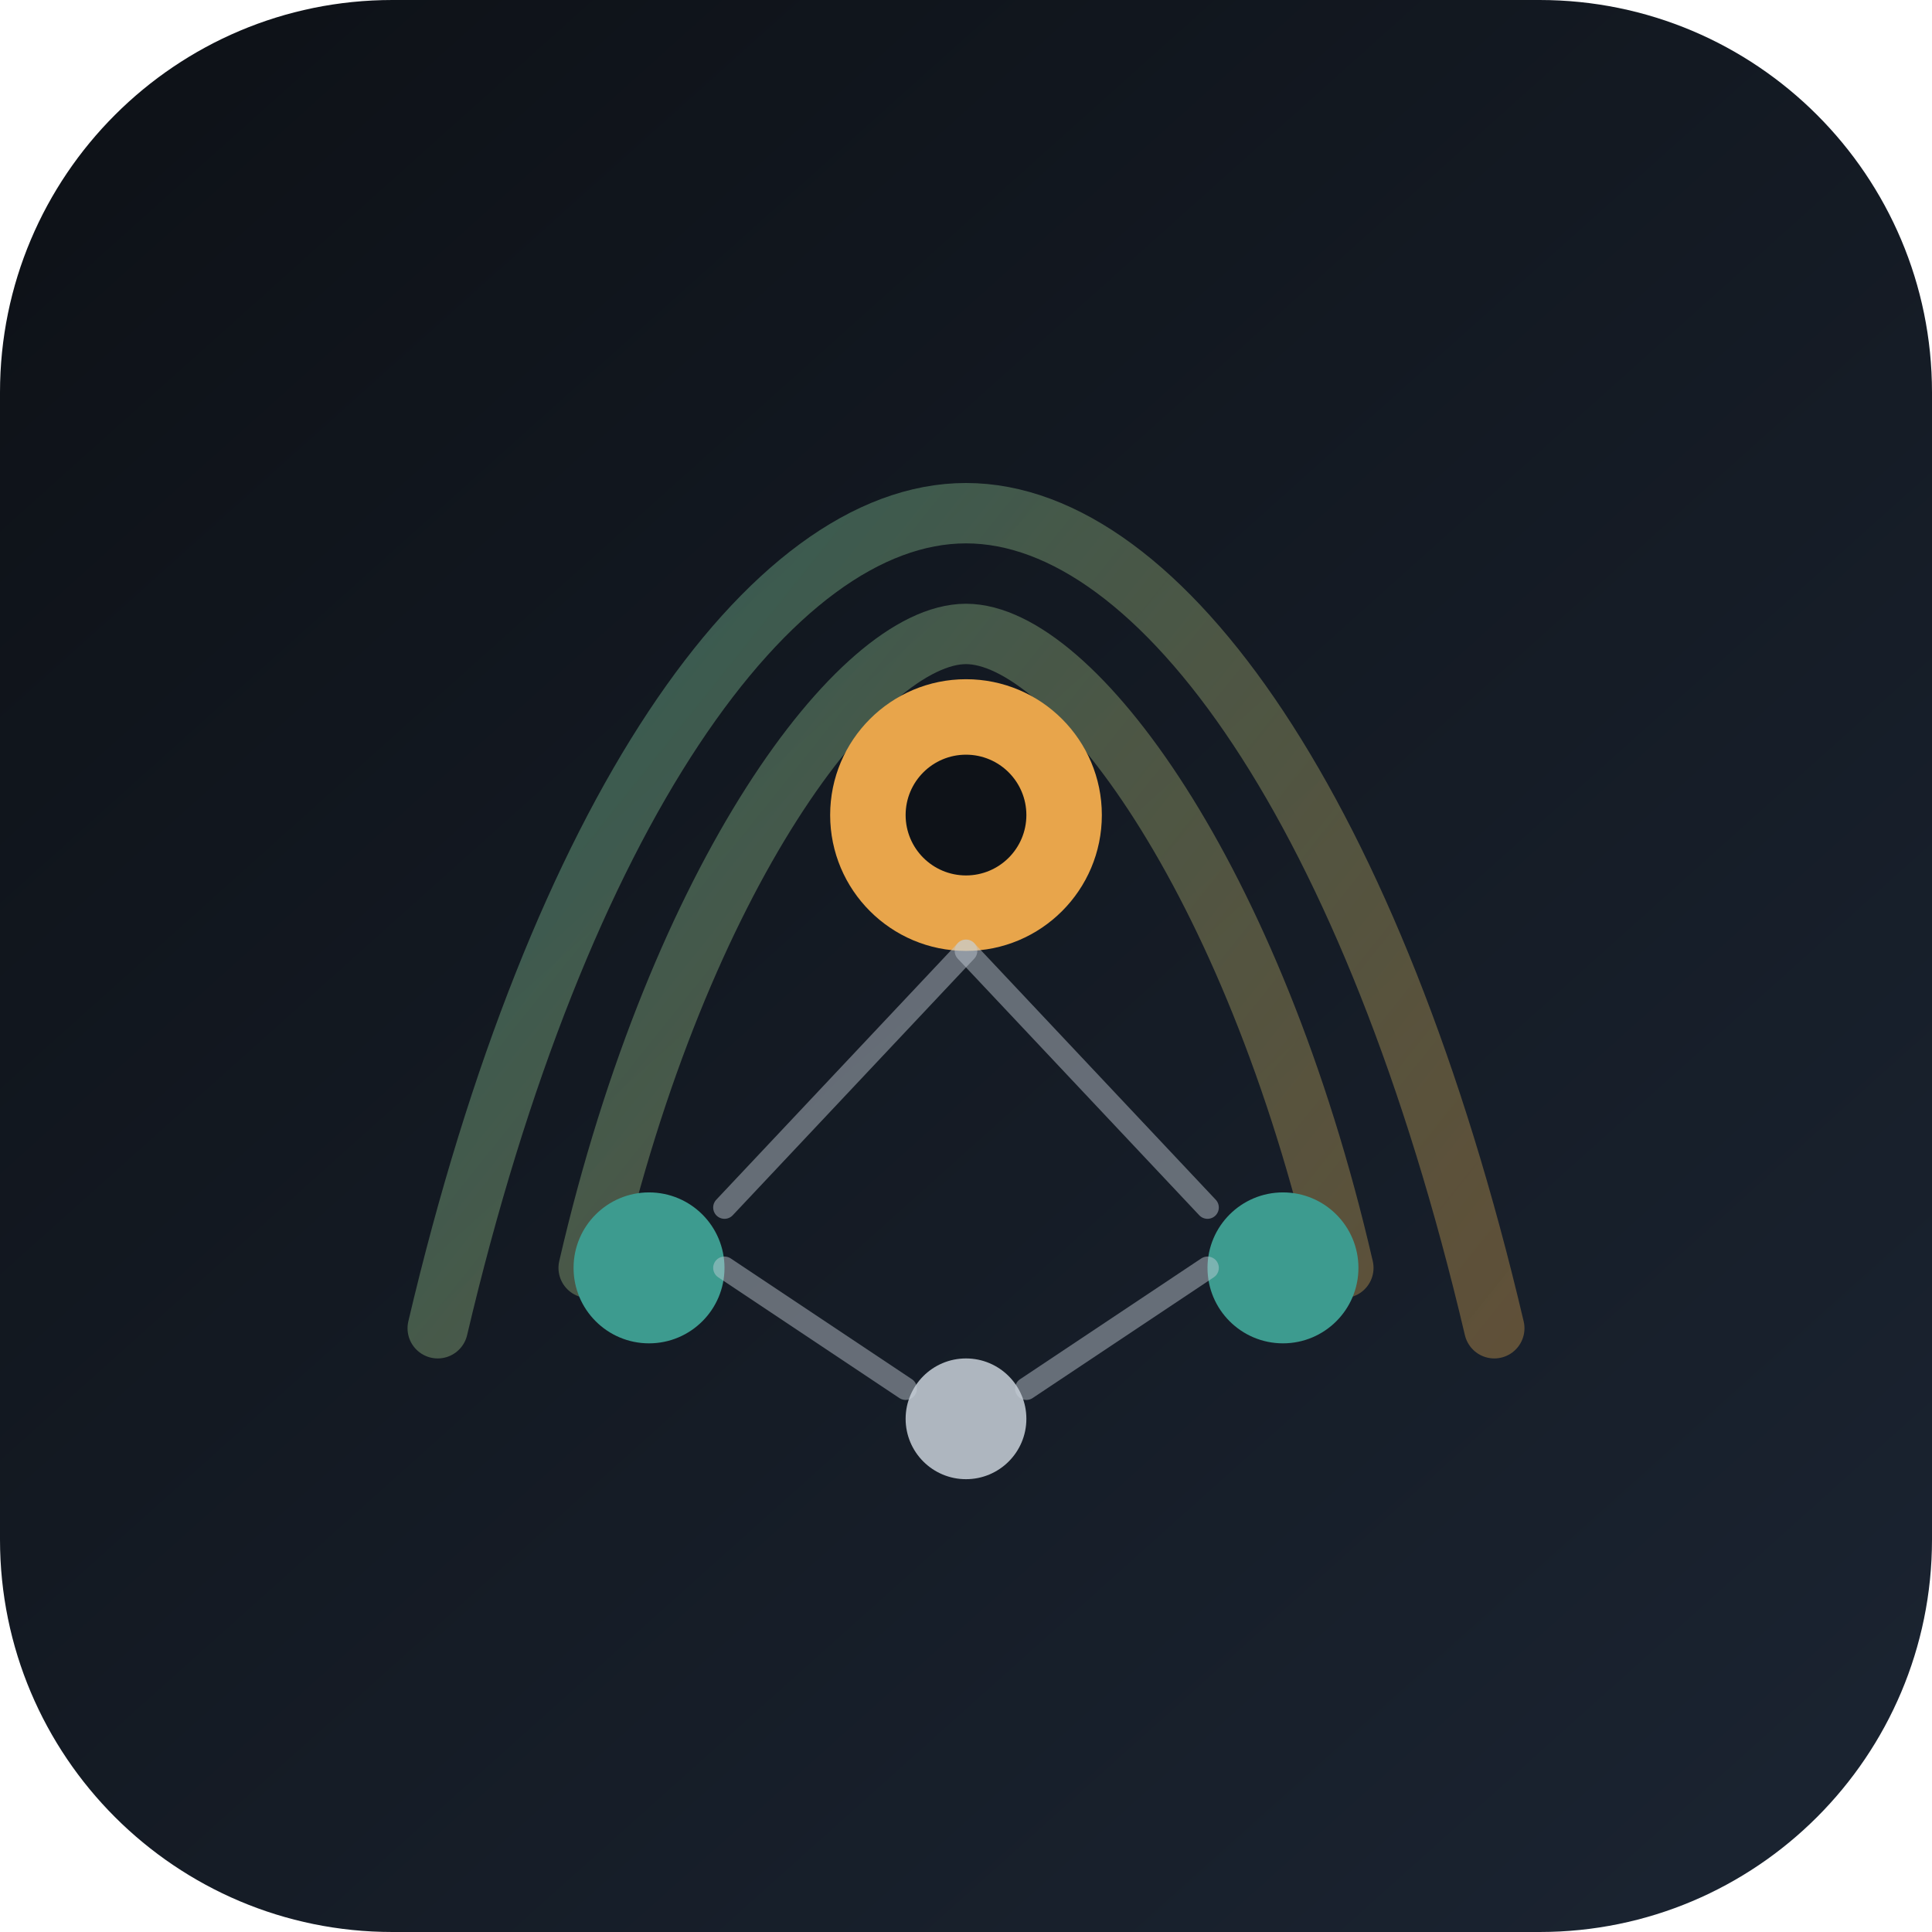
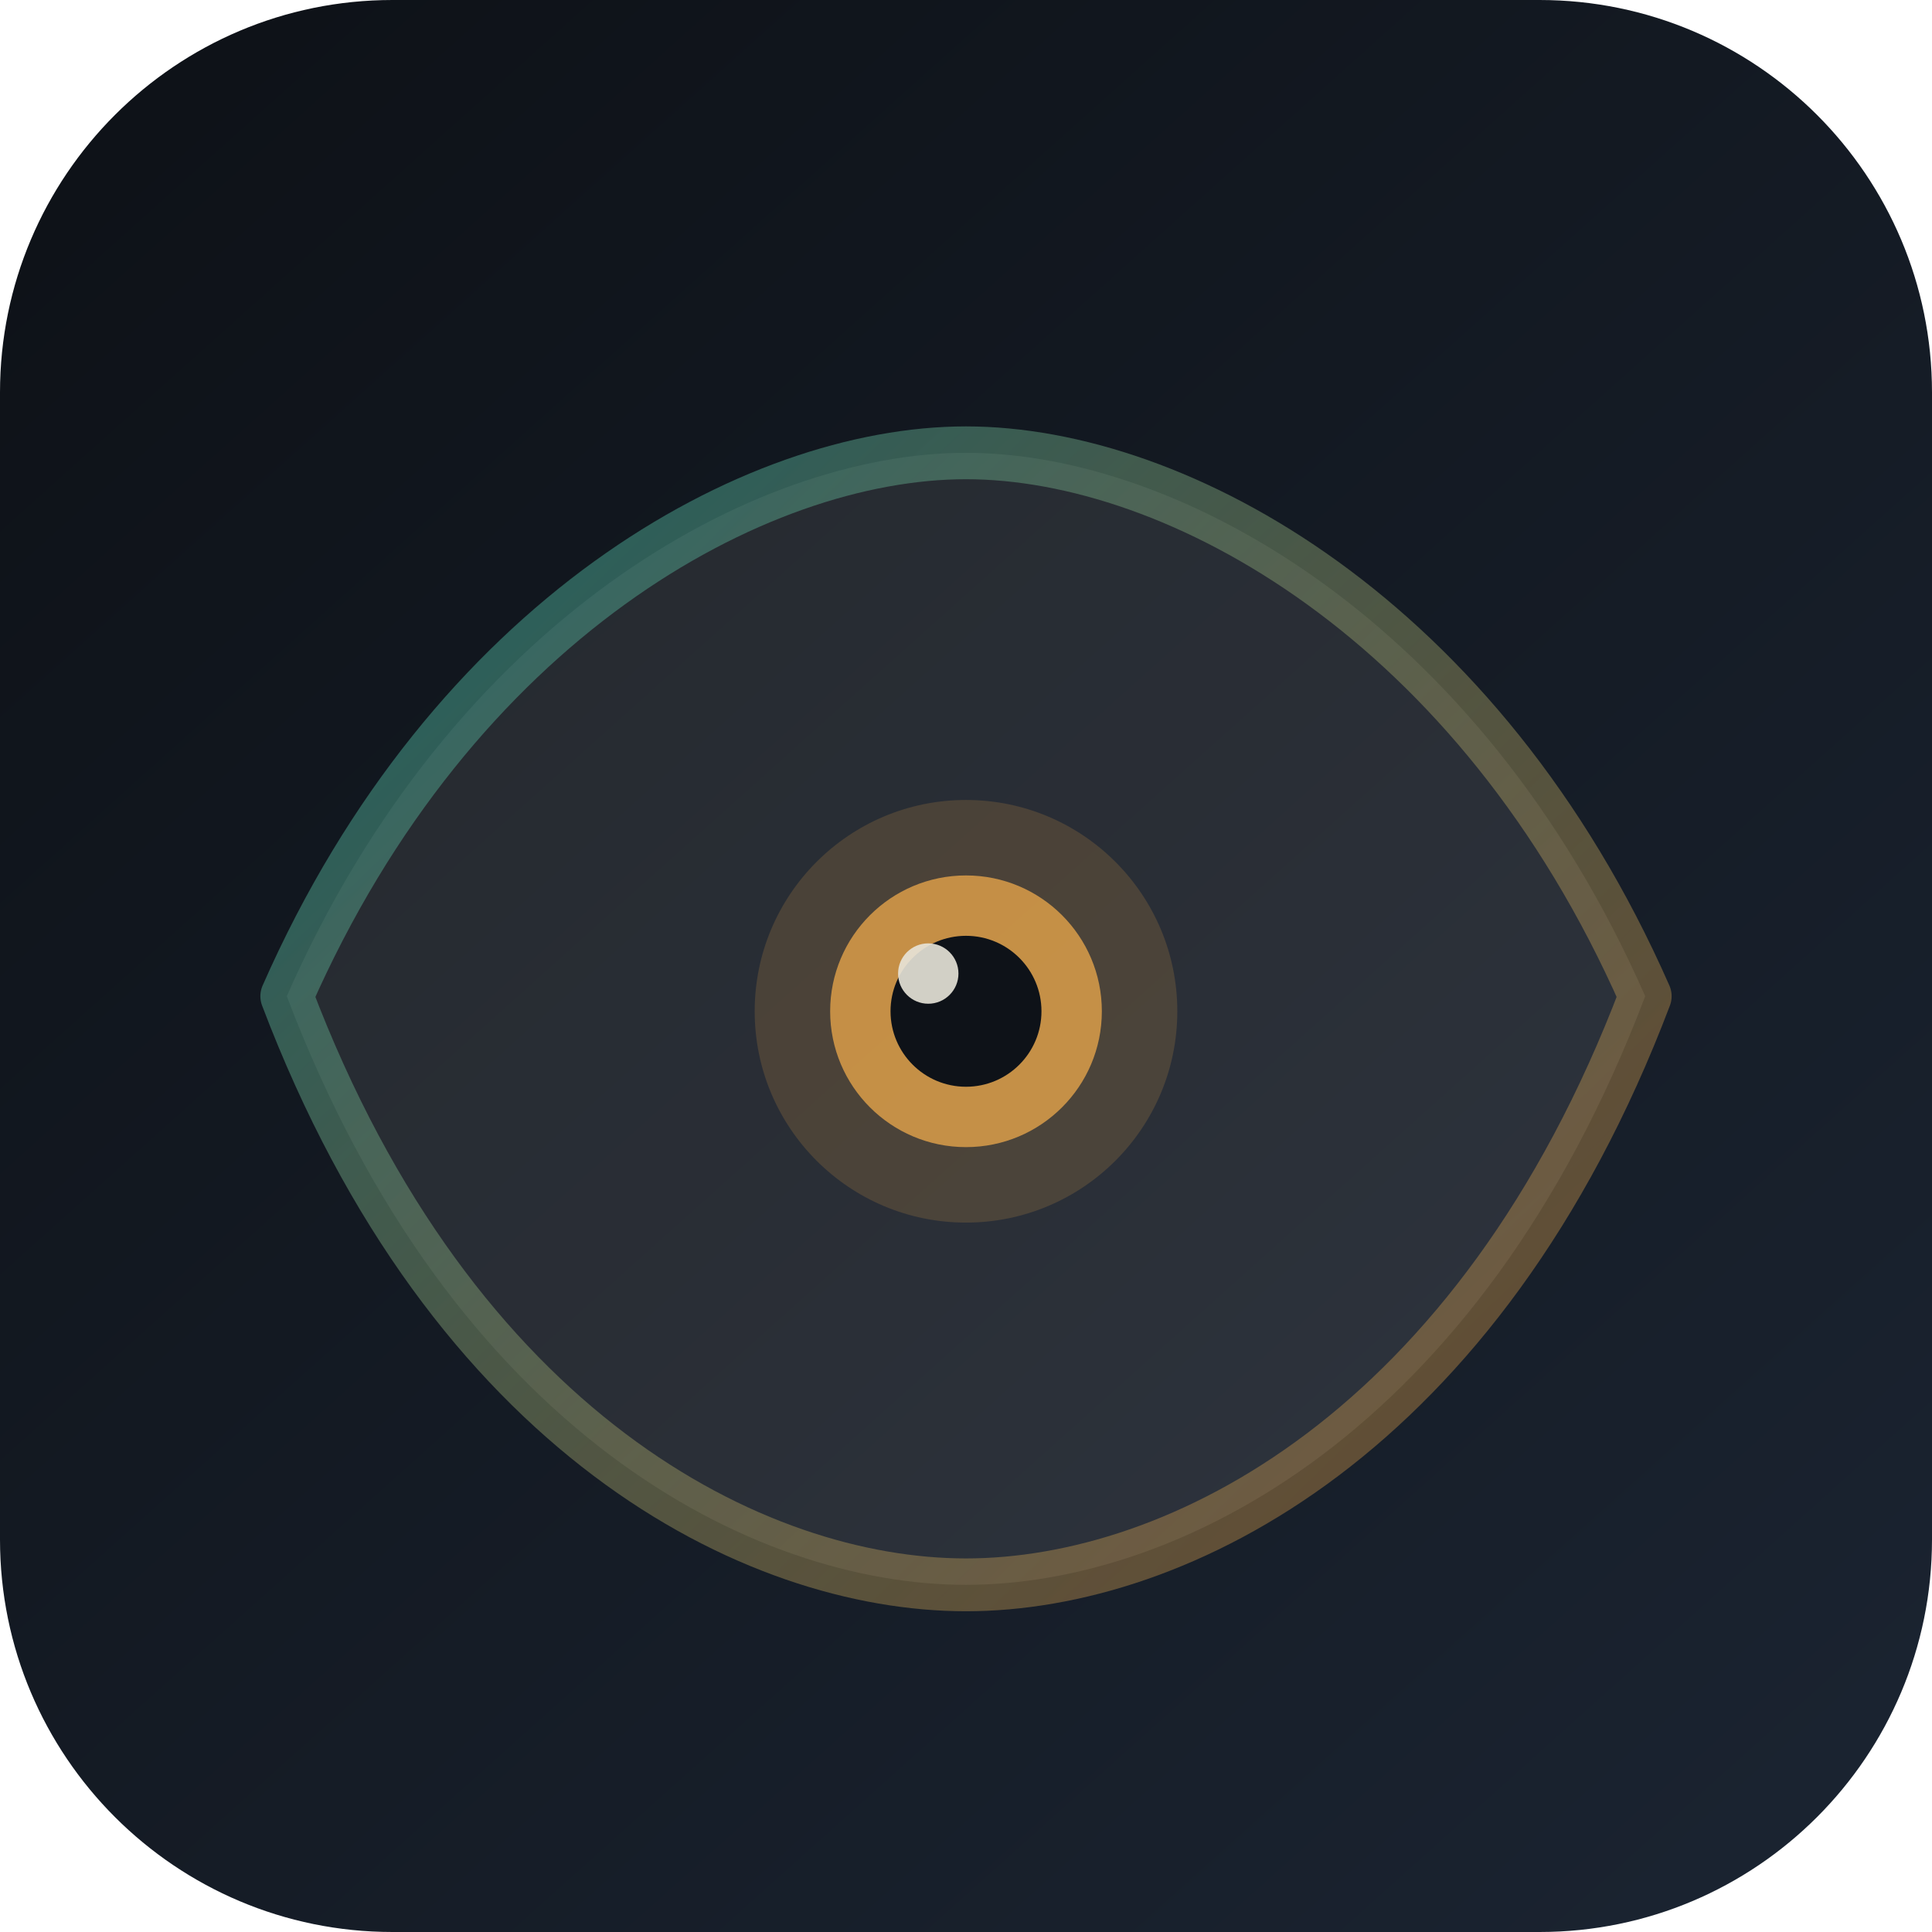
- <svg xmlns="http://www.w3.org/2000/svg" viewBox="0 0 256 256" role="img" aria-label="HCI Nerdz">
+ <svg xmlns="http://www.w3.org/2000/svg" viewBox="0 0 256 256" role="img" aria-label="HCI Nerdz eye">
  <defs>
    <linearGradient id="bg" x1="24" y1="12" x2="232" y2="244" gradientUnits="userSpaceOnUse">
      <stop stop-color="#0E1218" />
      <stop offset="1" stop-color="#1A2330" />
    </linearGradient>
-     <linearGradient id="arc" x1="48" y1="64" x2="208" y2="192" gradientUnits="userSpaceOnUse">
+     <linearGradient id="eyeGlow" x1="70" y1="70" x2="186" y2="190" gradientUnits="userSpaceOnUse">
      <stop stop-color="#3D9B8F" stop-opacity=".55" />
      <stop offset="1" stop-color="#E8A54B" stop-opacity=".35" />
    </linearGradient>
  </defs>
  <rect width="256" height="256" rx="52" fill="url(#bg)" />
-   <g fill="none" stroke="url(#arc)" stroke-width="8" stroke-linecap="round">
-     <path d="M78 168c12-52 36-84 50-84s38 32 50 84" />
-     <path d="M58 176c16-68 44-108 70-108s54 40 70 108" />
-   </g>
-   <circle cx="128" cy="108" r="18" fill="#E8A54B" />
-   <circle cx="128" cy="108" r="8" fill="#0E1218" />
-   <circle cx="86" cy="168" r="10" fill="#3D9B8F" />
-   <circle cx="170" cy="168" r="10" fill="#3D9B8F" />
-   <circle cx="128" cy="188" r="8" fill="#C9D1D9" fill-opacity=".85" />
-   <g stroke="#C9D1D9" stroke-opacity=".45" stroke-width="3" stroke-linecap="round">
-     <line x1="128" y1="126" x2="96" y2="160" />
-     <line x1="128" y1="126" x2="160" y2="160" />
-     <line x1="96" y1="168" x2="120" y2="184" />
-     <line x1="160" y1="168" x2="136" y2="184" />
-   </g>
+   <path d="M38 132        C60 82 100 60 128 60        C156 60 196 82 218 132        C196 190 156 210 128 210        C100 210 60 190 38 132 Z" fill="rgba(232,228,217,0.10)" stroke="url(#eyeGlow)" stroke-width="7" stroke-linecap="round" stroke-linejoin="round" />
+   <circle cx="128" cy="134" r="28" fill="rgba(232,165,75,0.18)" />
+   <circle cx="128" cy="134" r="18" fill="rgba(232,165,75,0.78)" />
+   <circle cx="128" cy="134" r="10" fill="#0E1218" />
+   <circle cx="123" cy="129" r="4" fill="#E8E4D9" opacity="0.9" />
</svg>
